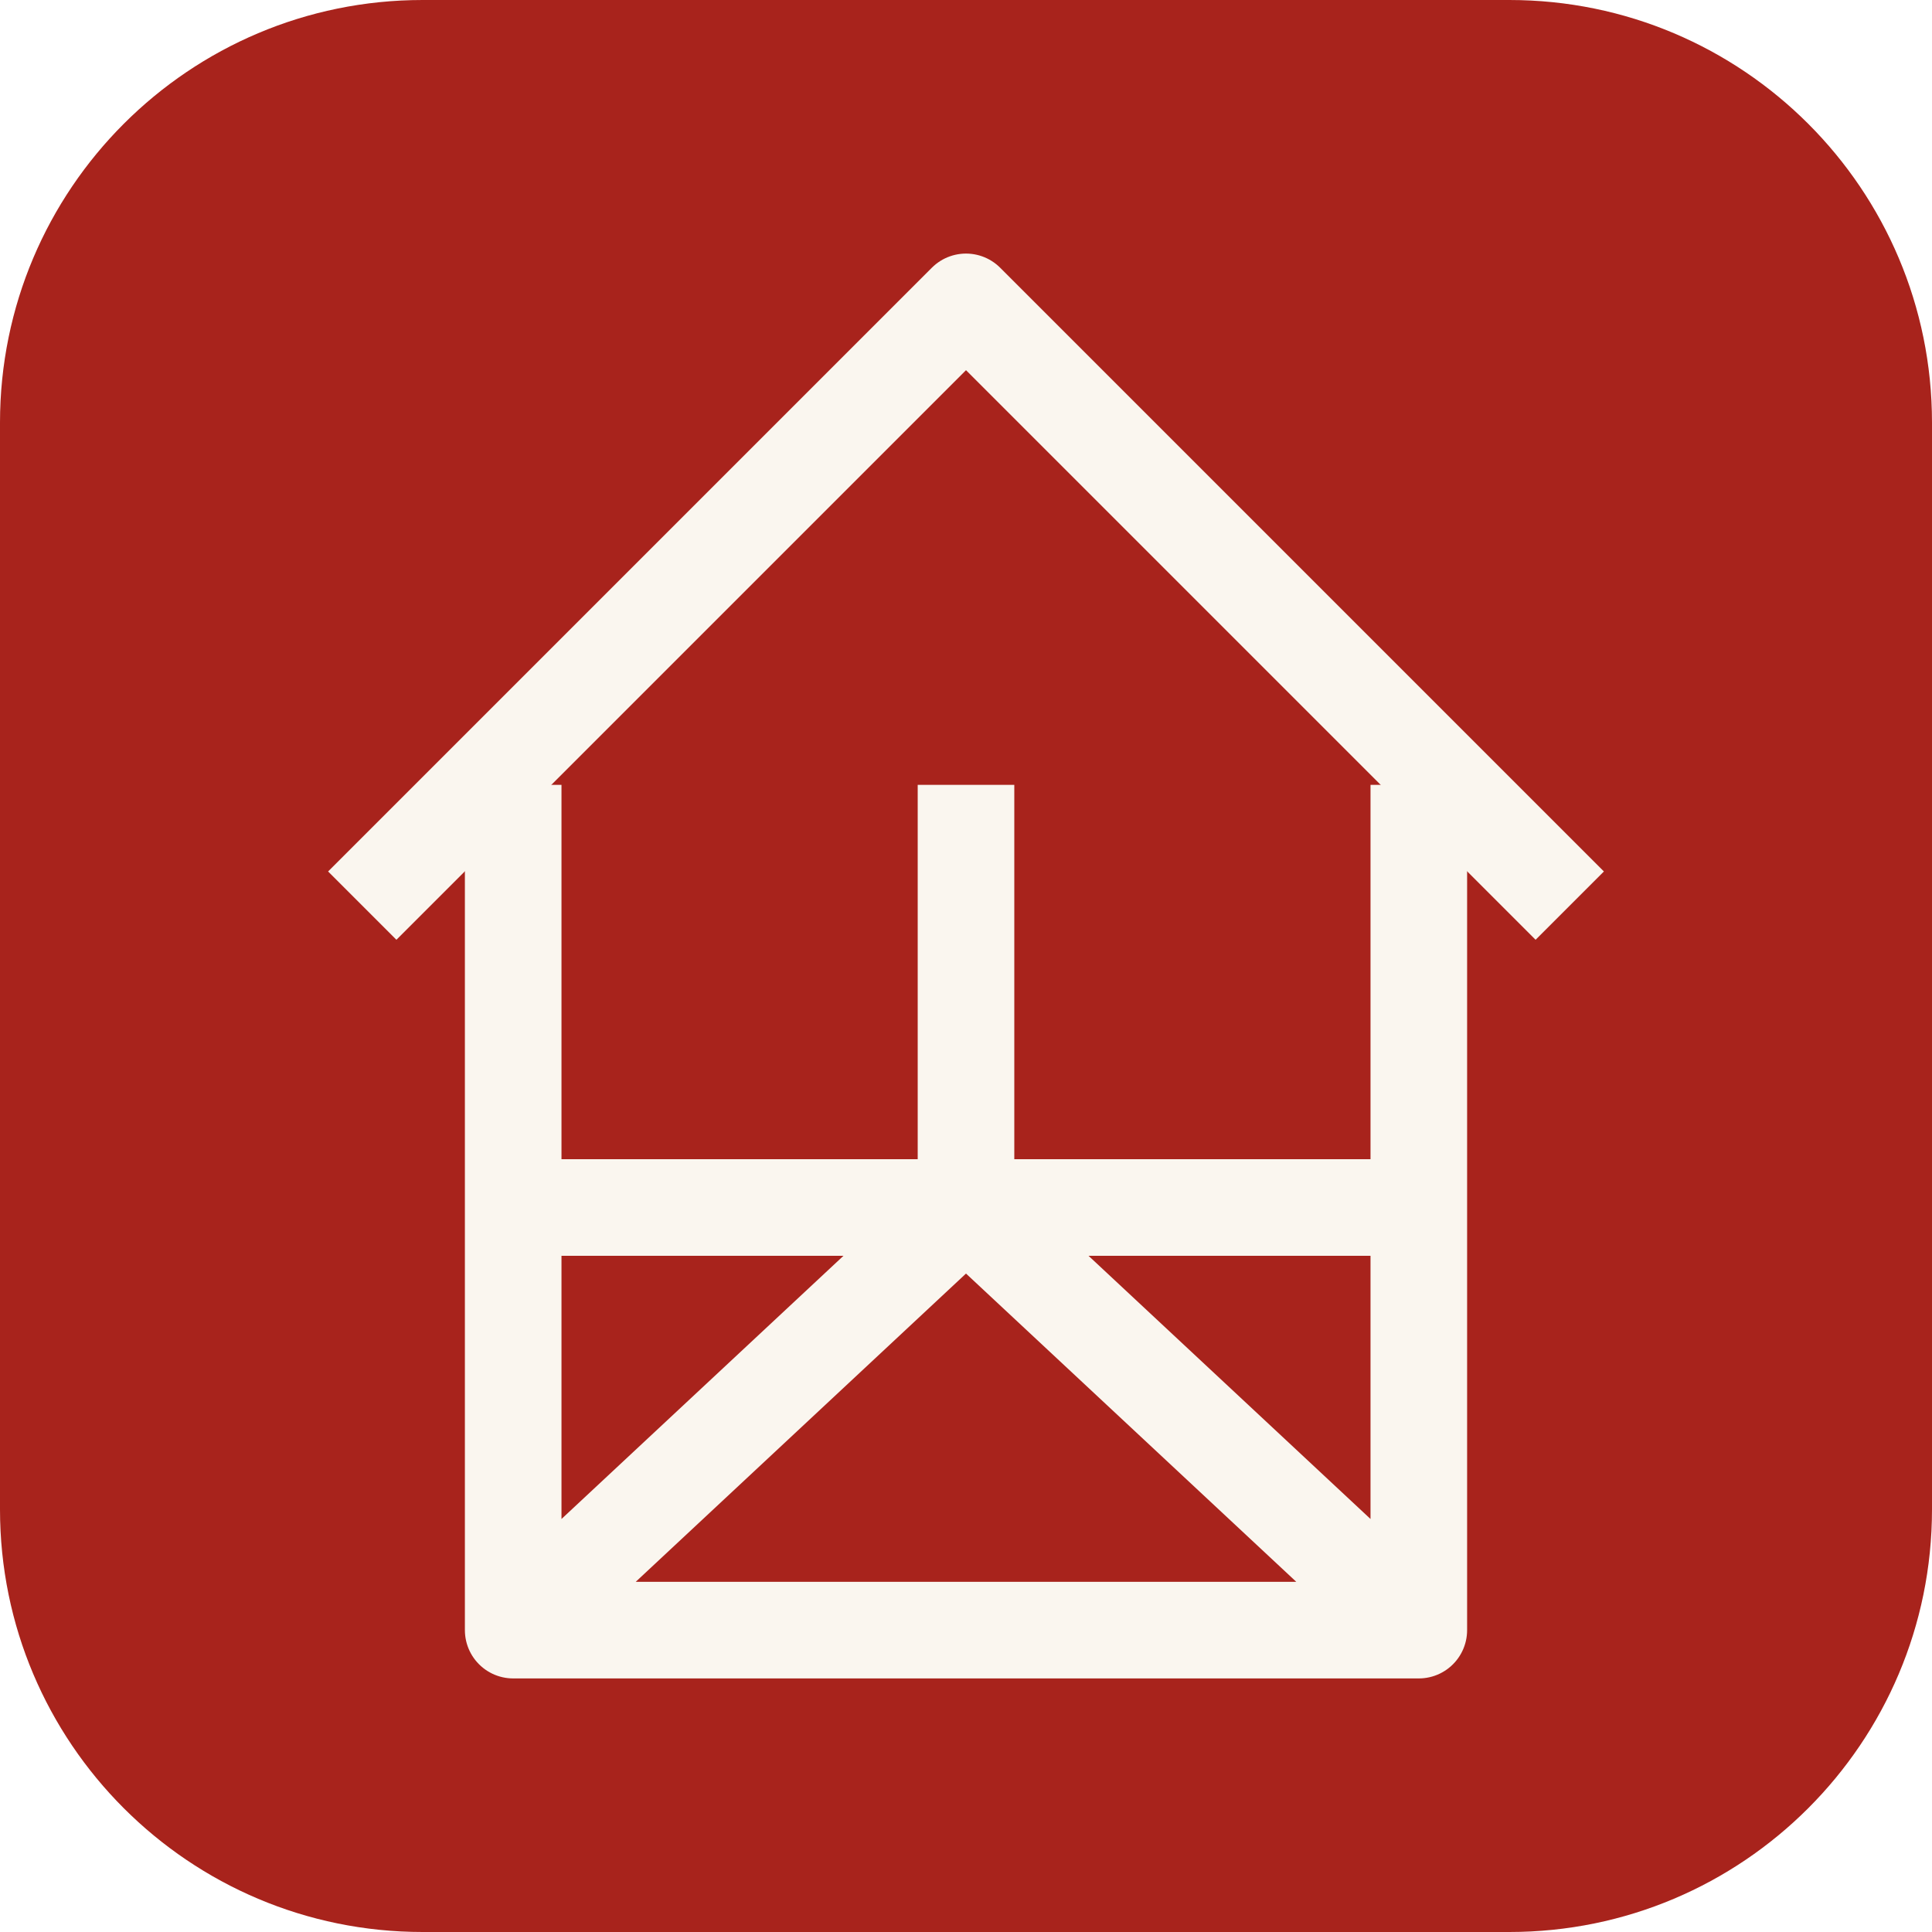
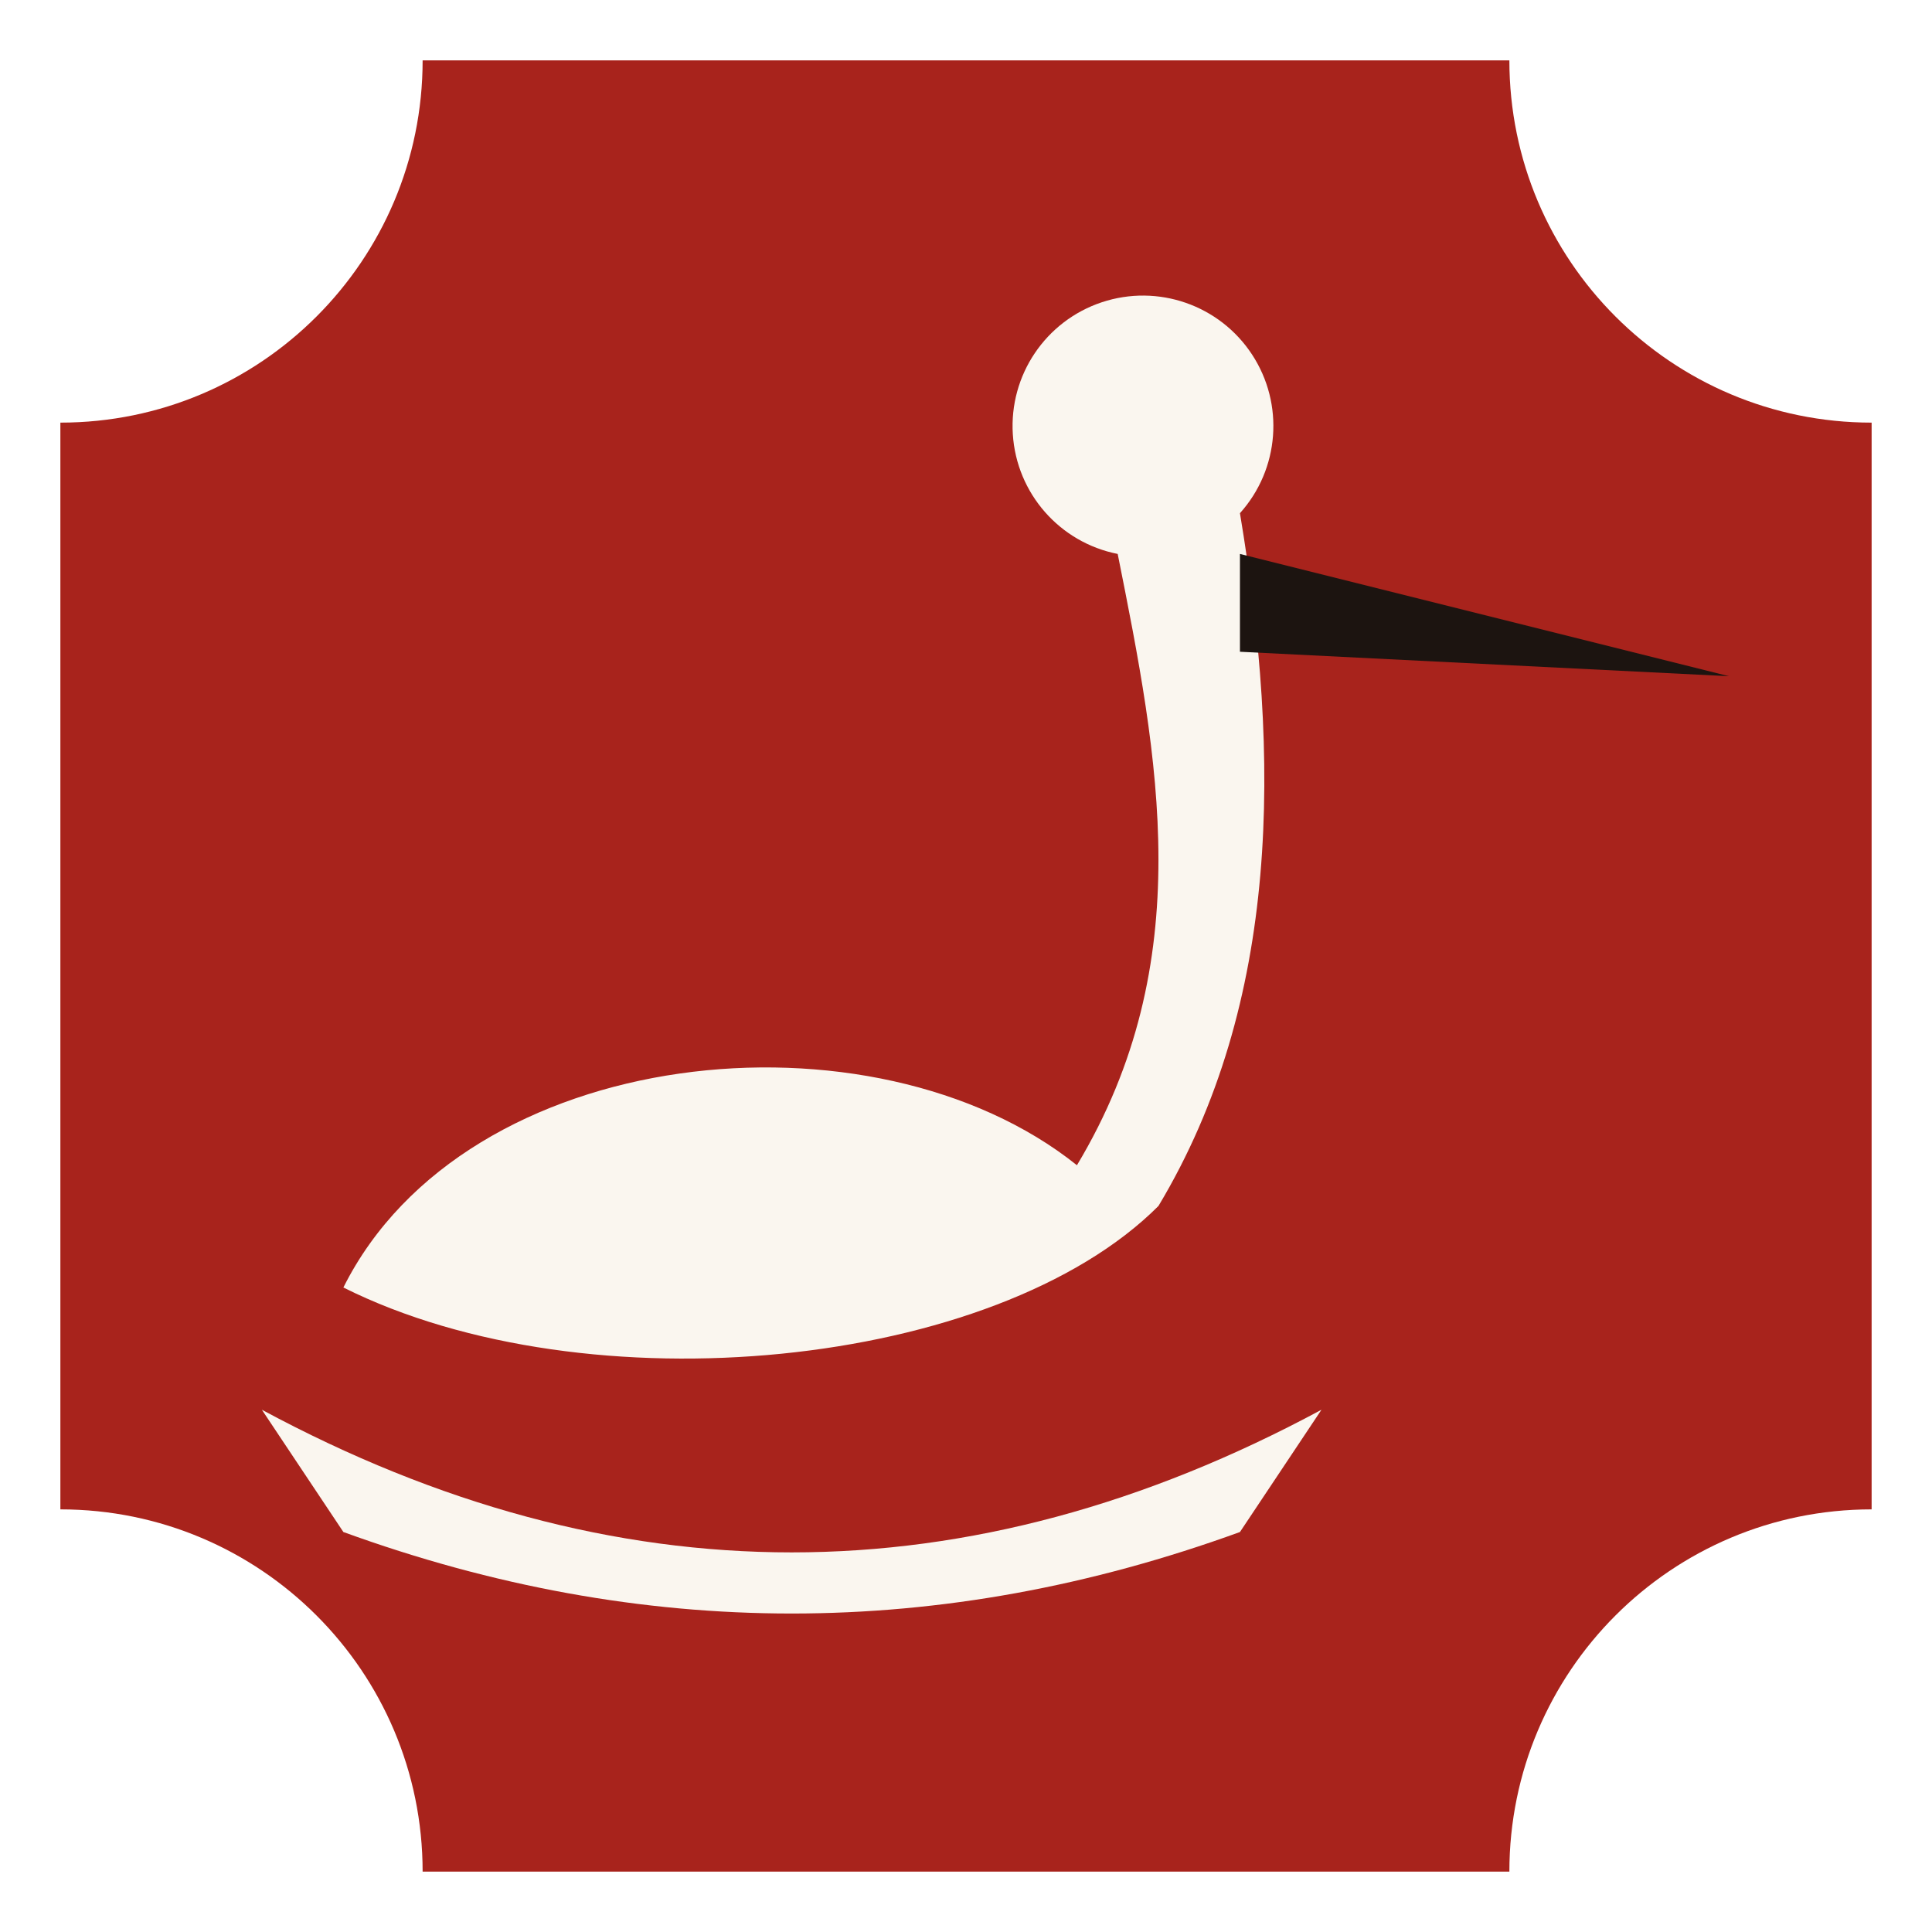
<svg xmlns="http://www.w3.org/2000/svg" viewBox="0 0 64 64">
-   <rect width="64" height="64" rx="14" fill="#A8231C" />
-   <g fill="none" stroke="#FAF6EF" stroke-width="3.2" stroke-linejoin="round">
-     <path d="M12 30 32 10l20 20" />
-     <path d="M17 26v28h30V26M17 40h30M17 54l15-14 15 14M32 26v14" />
+   <path fill="#A8231C" d="M14 2H50A12 12 0 0 0 62 14V50A12 12 0 0 0 50 62H14A12 12 0 0 0 2 50V14A12 12 0 0 0 14 2z" />
+   <g transform="translate(8 17) scale(1.35)">
+     <path fill="#FAF6EF" d="M.5 22q13 7 26 0l-2 3q-11 4-22 0zM2.5 19c3-6 13-7 18-3 3-5 2-10 1-15a3.2 3.2 0 1 1 3-1c1 6 1 12-2 17-4 4-14 5-20 2z" />
+     <path fill="#1C1410" d="M24.5 1l12 3-12-.6z" />
  </g>
</svg>
